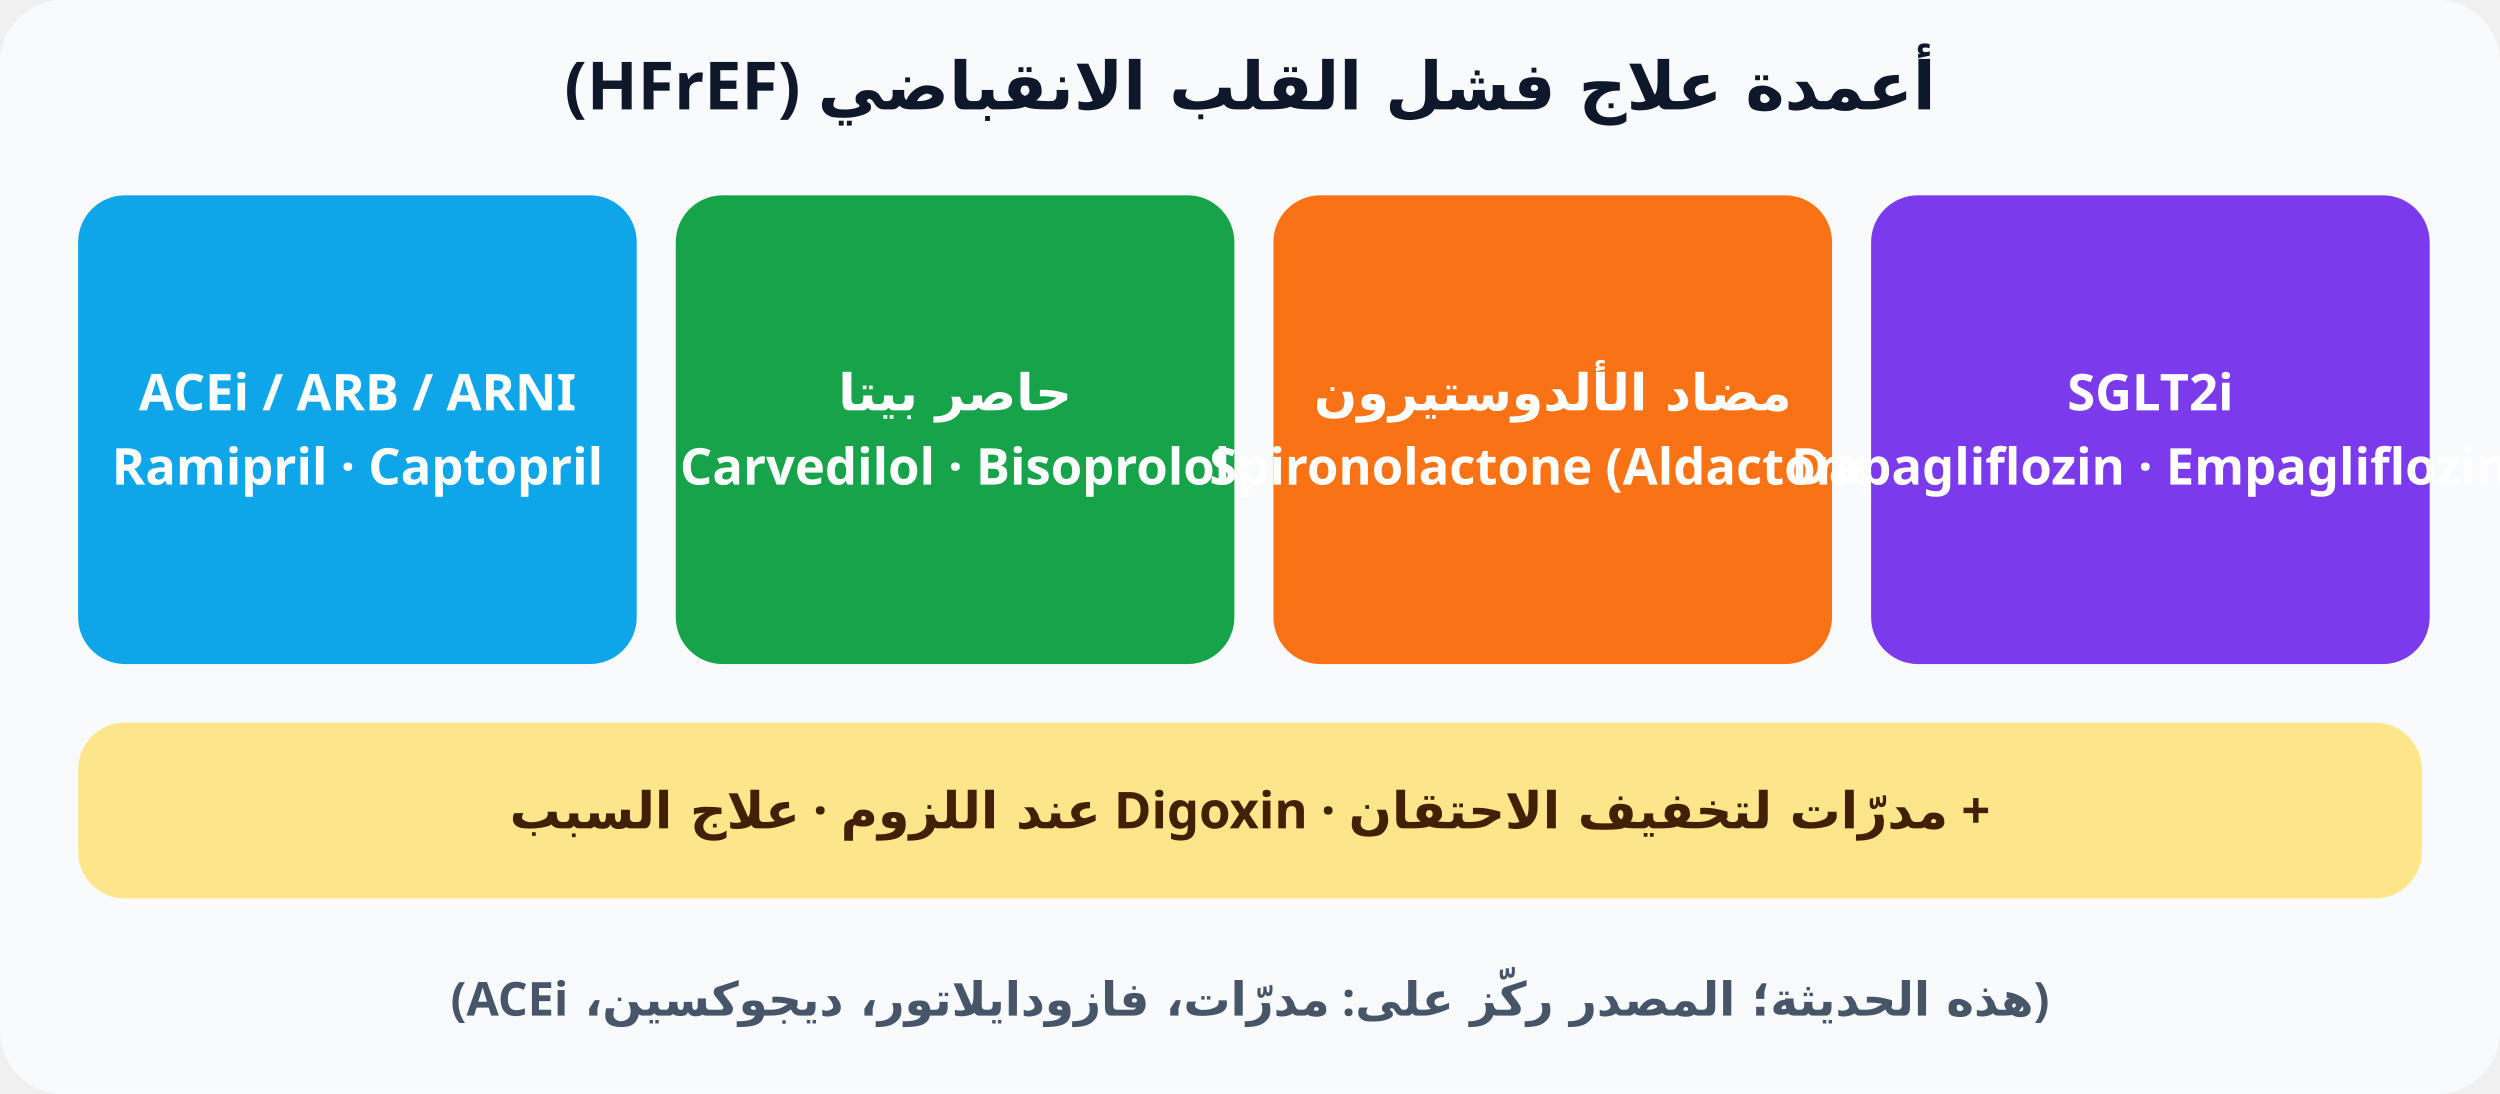
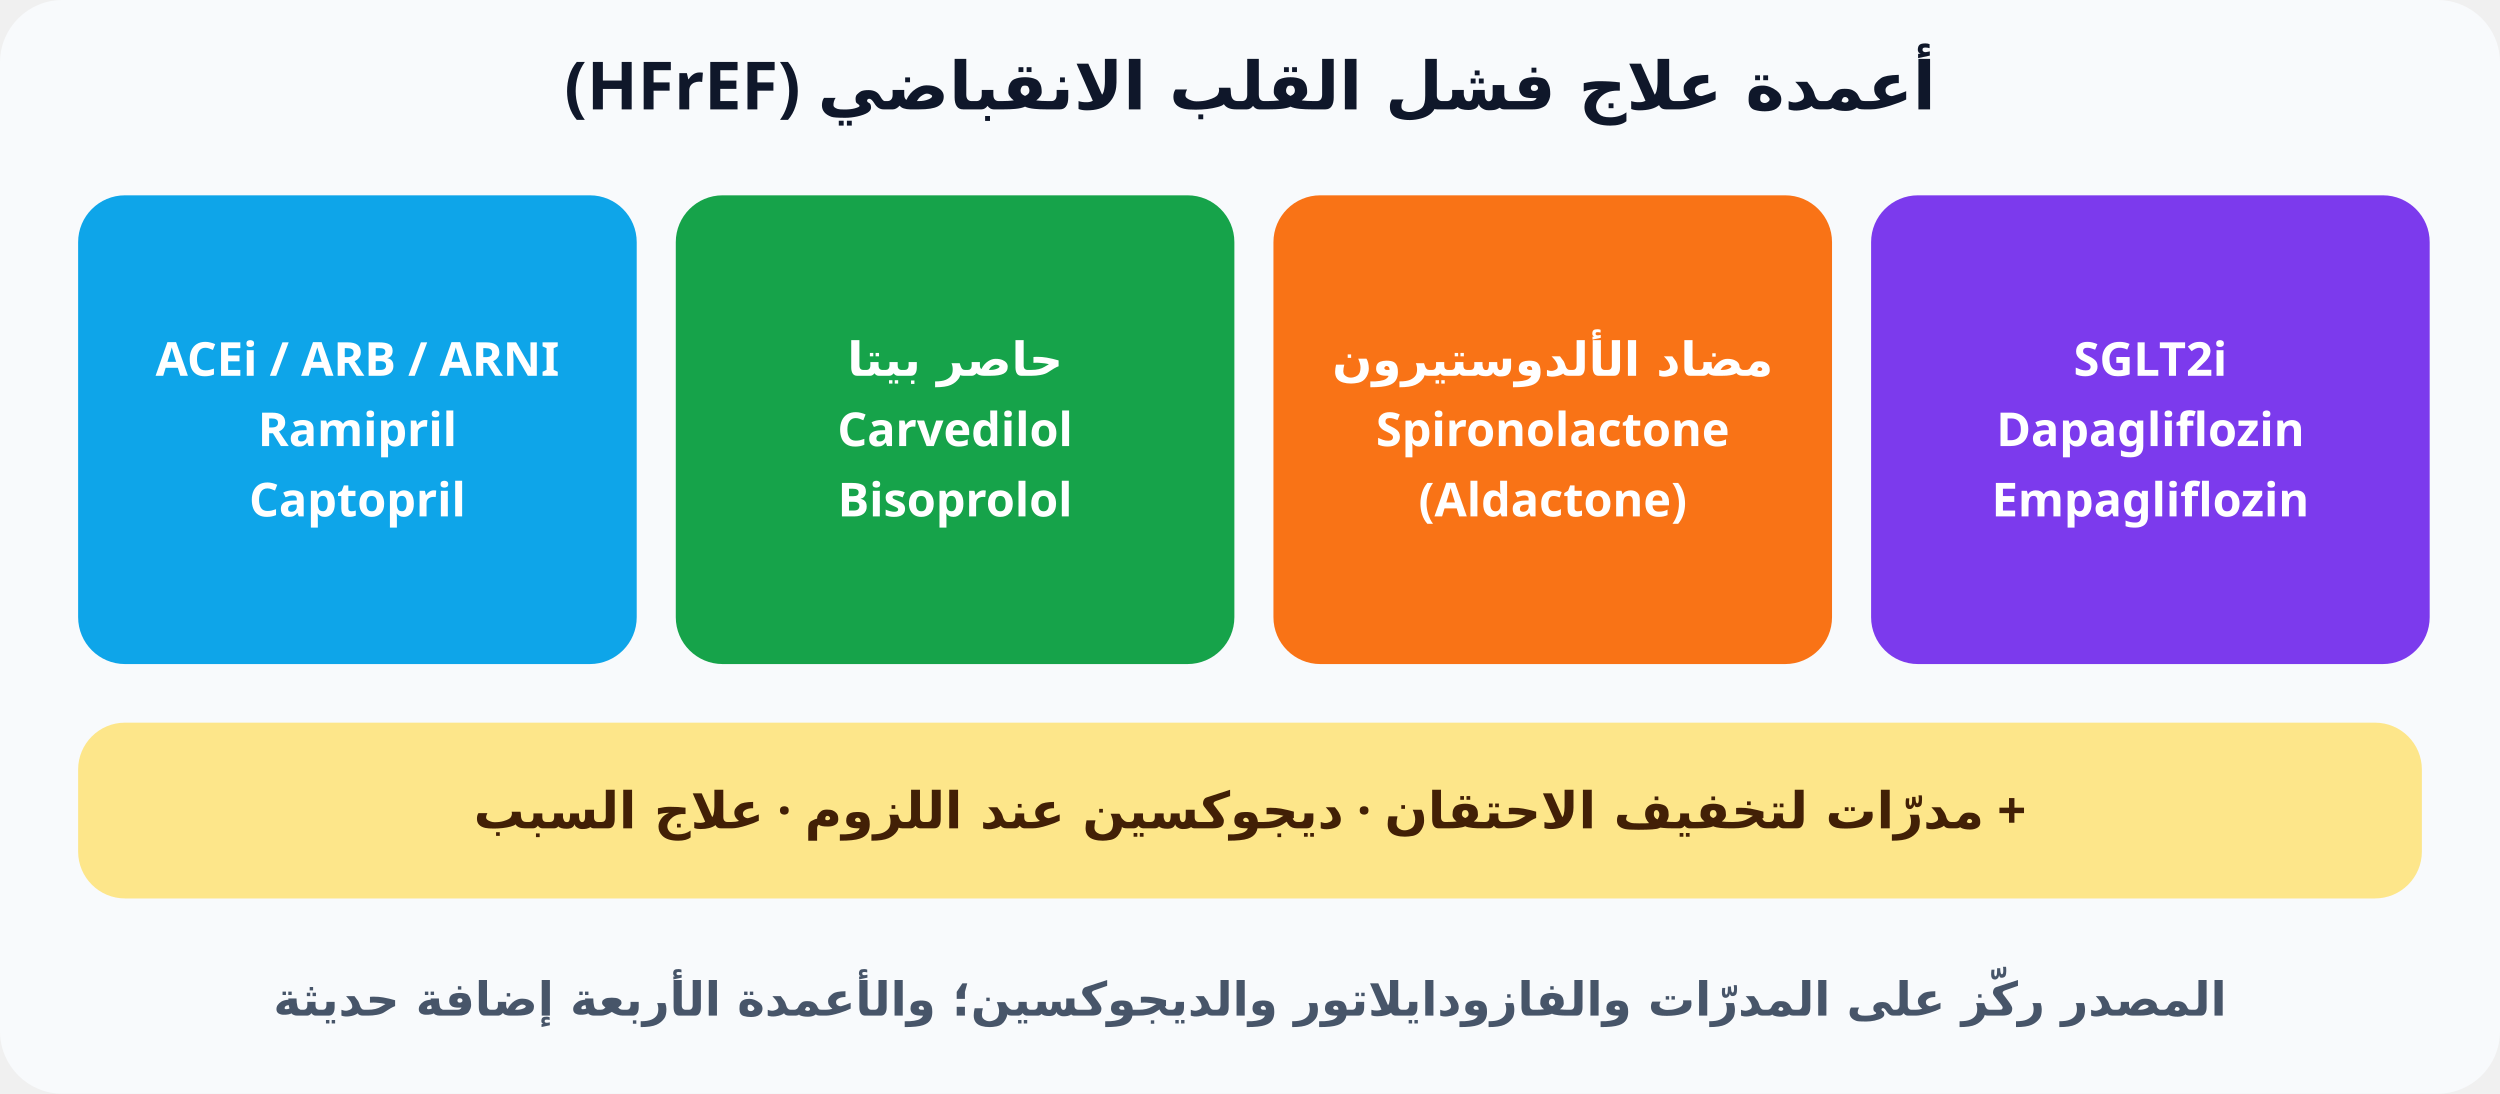
<svg xmlns="http://www.w3.org/2000/svg" viewBox="0 0 640 280" font-family="Cairo, Tahoma, sans-serif" direction="rtl">
  <rect width="640" height="280" rx="16" fill="#f8fafc" />
  <defs>
    <marker id="ar" markerWidth="10" markerHeight="8" refX="8" refY="4" orient="auto">
      <path d="M0,0 L10,4 L0,8 z" fill="#64748b" />
    </marker>
  </defs>
  <text x="320" y="28" text-anchor="middle" font-size="17" font-weight="800" fill="#0f172a">أعمدة علاج فشل القلب الانقباضي (HFrEF)</text>
  <rect x="20" y="50" width="143" height="120" rx="12" fill="#0ea5e9" />
-   <text x="91.5" y="105.05" text-anchor="middle" font-size="13" font-weight="700" fill="#fff">ACEi / ARB / ARNI</text>
-   <text x="91.5" y="124.05" text-anchor="middle" font-size="13" font-weight="600" fill="#fff">Ramipril · Captopril</text>
+   <text x="91.5" y="96.2" text-anchor="middle" font-size="12" font-weight="700" fill="#fff">ACEi / ARB / ARNI</text>
+   <text x="91.5" y="114.2" text-anchor="middle" font-size="12" font-weight="600" fill="#fff">Ramipril</text>
+   <text x="91.5" y="132.2" text-anchor="middle" font-size="12" font-weight="600" fill="#fff">Captopril</text>
  <rect x="173" y="50" width="143" height="120" rx="12" fill="#16a34a" />
-   <text x="244.5" y="105.05" text-anchor="middle" font-size="13" font-weight="700" fill="#fff">حاصر بيتا</text>
-   <text x="244.5" y="124.05" text-anchor="middle" font-size="13" font-weight="600" fill="#fff">Carvedilol · Bisoprolol</text>
+   <text x="244.5" y="96.2" text-anchor="middle" font-size="12" font-weight="700" fill="#fff">حاصر بيتا</text>
+   <text x="244.5" y="114.2" text-anchor="middle" font-size="12" font-weight="600" fill="#fff">Carvedilol</text>
+   <text x="244.5" y="132.2" text-anchor="middle" font-size="12" font-weight="600" fill="#fff">Bisoprolol</text>
  <rect x="326" y="50" width="143" height="120" rx="12" fill="#f97316" />
-   <text x="397.5" y="105.05" text-anchor="middle" font-size="13" font-weight="700" fill="#fff">مضاد الألدوستيرون</text>
-   <text x="397.5" y="124.05" text-anchor="middle" font-size="13" font-weight="600" fill="#fff">Spironolactone (Aldactone)</text>
+   <text x="397.5" y="96.2" text-anchor="middle" font-size="12" font-weight="700" fill="#fff">مضاد الألدوستيرون</text>
+   <text x="397.5" y="114.2" text-anchor="middle" font-size="12" font-weight="600" fill="#fff">Spironolactone</text>
+   <text x="397.5" y="132.2" text-anchor="middle" font-size="12" font-weight="600" fill="#fff">(Aldactone)</text>
  <rect x="479" y="50" width="143" height="120" rx="12" fill="#7c3aed" />
-   <text x="550.5" y="105.05" text-anchor="middle" font-size="13" font-weight="700" fill="#fff">SGLT2i</text>
-   <text x="550.5" y="124.05" text-anchor="middle" font-size="13" font-weight="600" fill="#fff">Dapagliflozin · Empagliflozin</text>
+   <text x="550.5" y="96.2" text-anchor="middle" font-size="12" font-weight="700" fill="#fff">SGLT2i</text>
+   <text x="550.5" y="114.2" text-anchor="middle" font-size="12" font-weight="600" fill="#fff">Dapagliflozin</text>
+   <text x="550.5" y="132.2" text-anchor="middle" font-size="12" font-weight="600" fill="#fff">Empagliflozin</text>
  <rect x="20" y="185" width="600" height="45" rx="12" fill="#fde68a" />
-   <text x="320.0" y="212.05" text-anchor="middle" font-size="13" font-weight="700" fill="#422006">+ مدرّات لتخفيف الاحتقان · Digoxin عند اللزوم · علاج السبب</text>
-   <text x="320" y="260" text-anchor="middle" font-size="12" font-weight="600" fill="#475569">(هذه الحديثة؛ المصدر ركّز على: مدرّات، فازودايلاتور، ديجوكسين، ACEi)</text>
+   <text x="320.0" y="212.05" text-anchor="middle" font-size="13" font-weight="700" fill="#422006">+ مدرّات لتخفيف الاحتقان · ديجوكسين عند اللزوم · علاج السبب</text>
+   <text x="320" y="260" text-anchor="middle" font-size="12" font-weight="600" fill="#475569">المصدر ركّز على المدرّات والفازودايلاتور والديجوكسين؛ والأعمدة الأربعة إضافة حديثة</text>
</svg>
